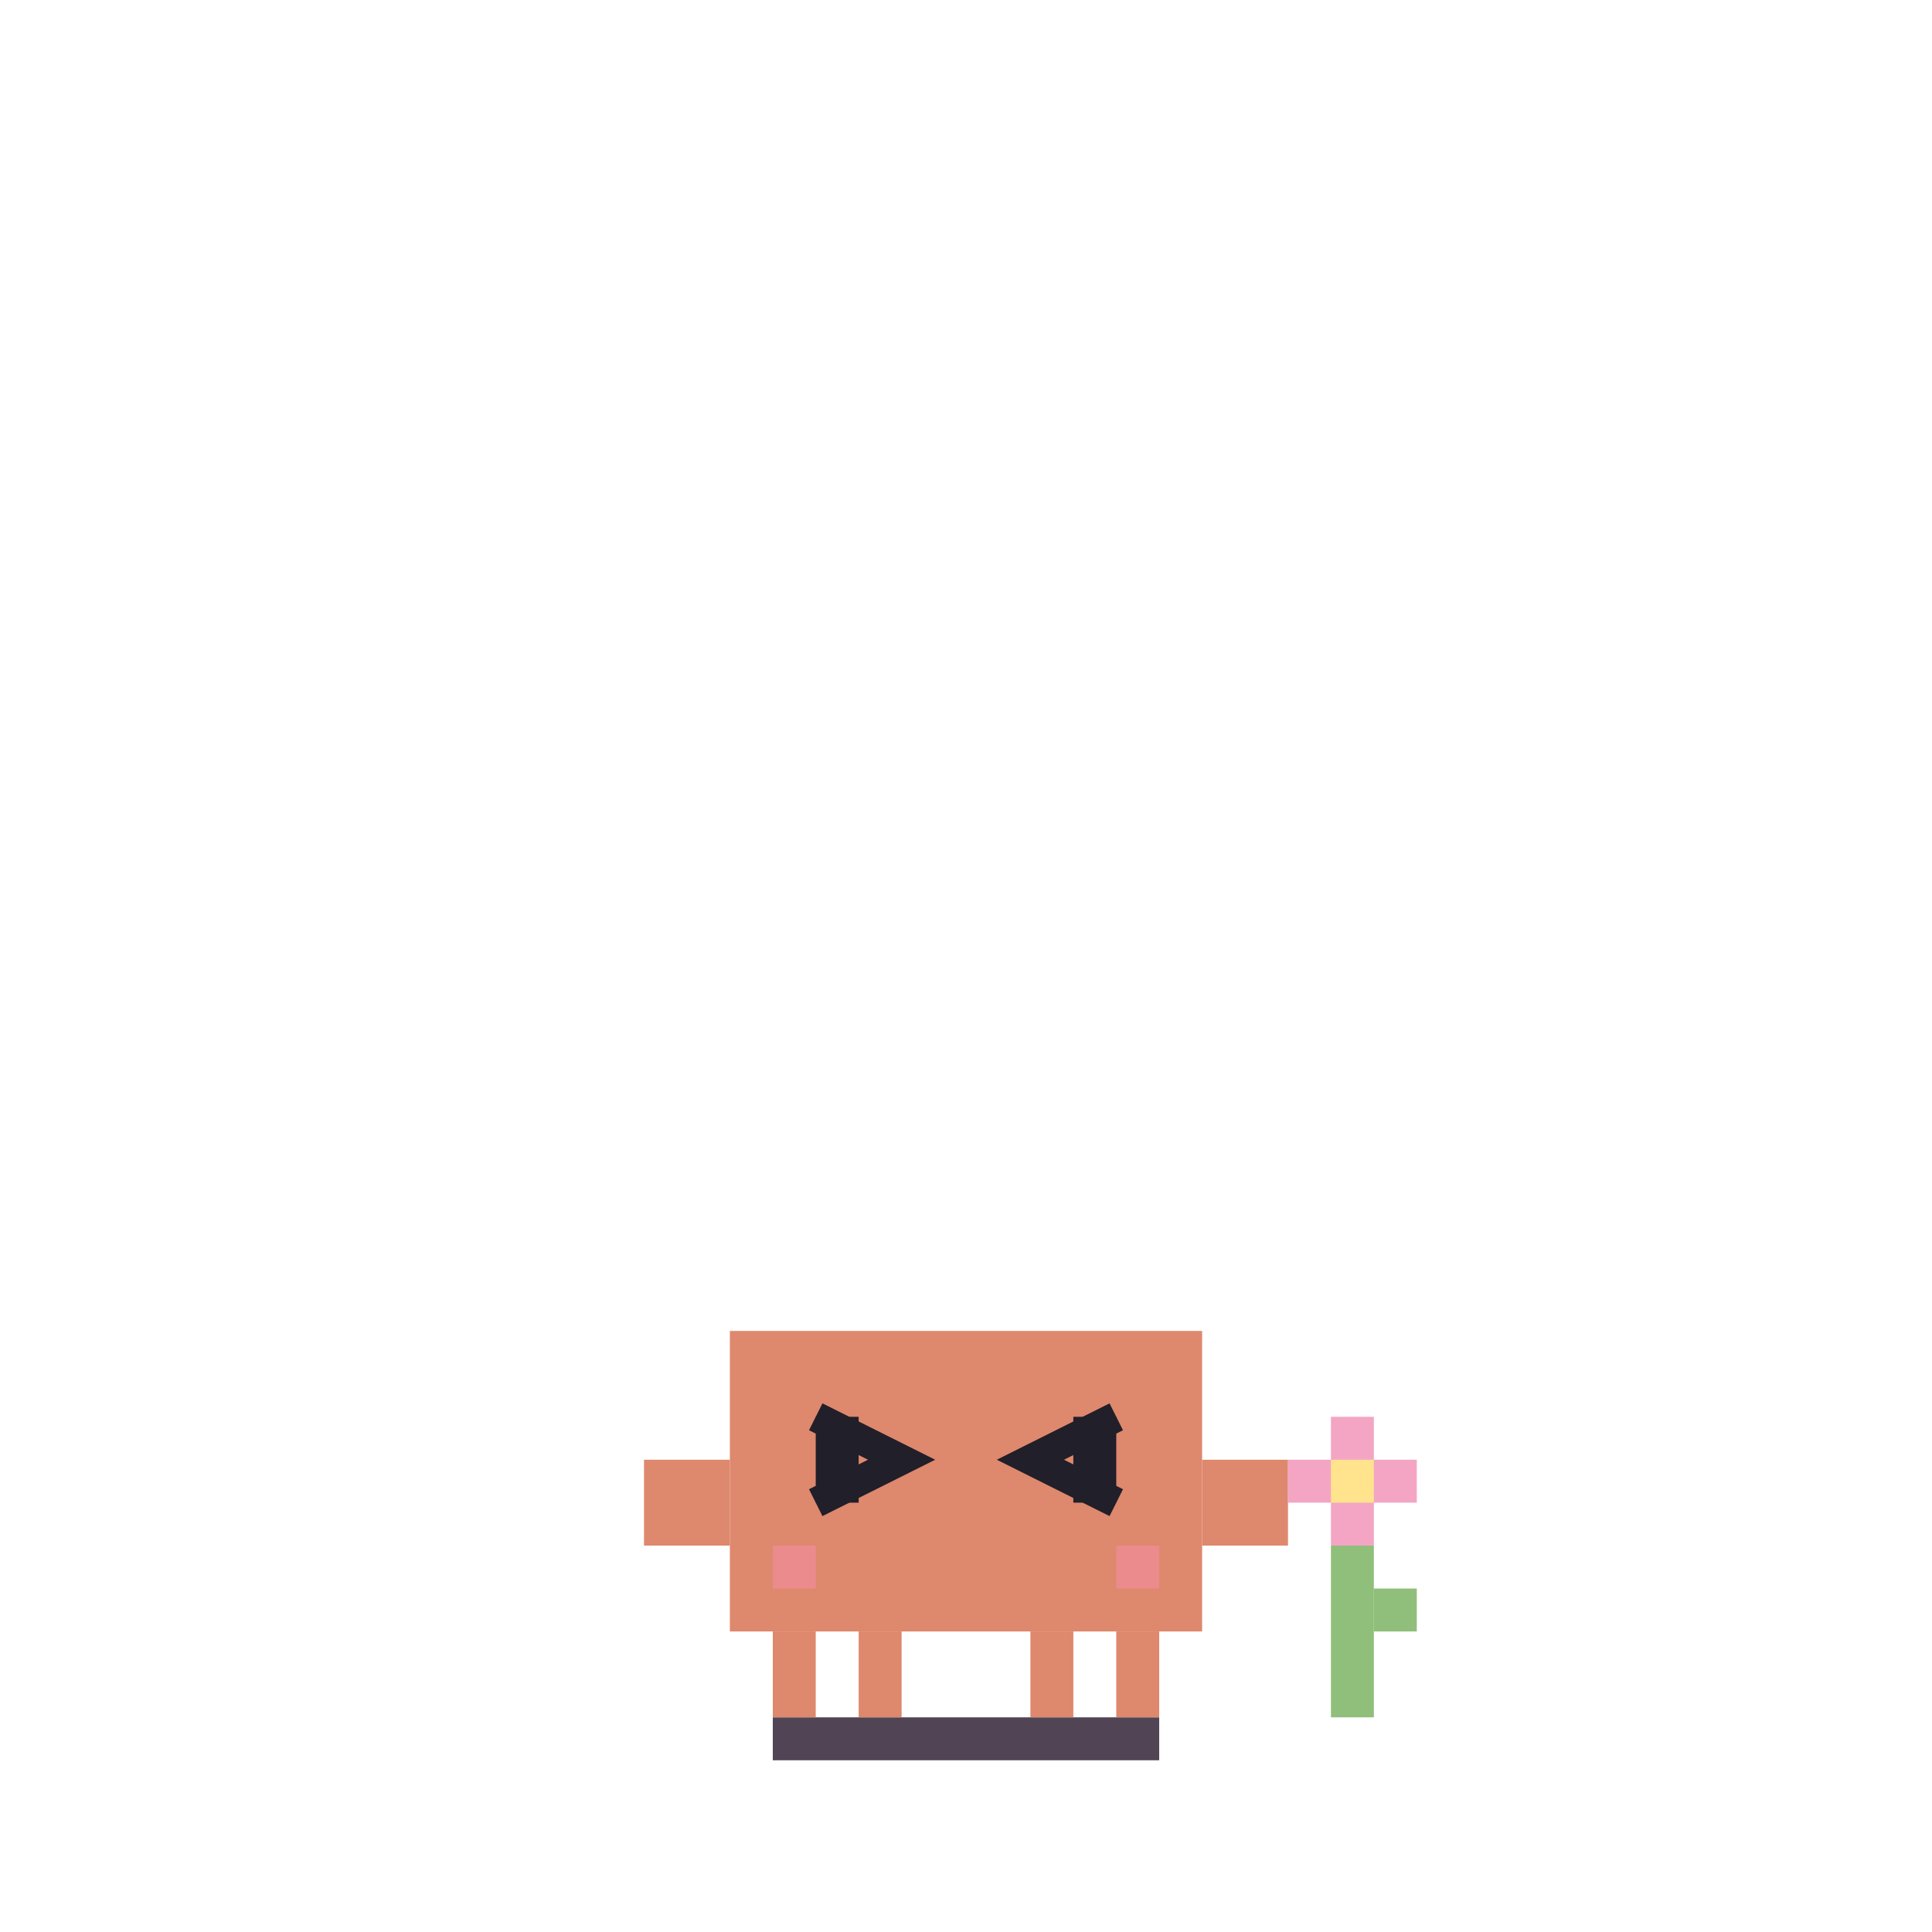
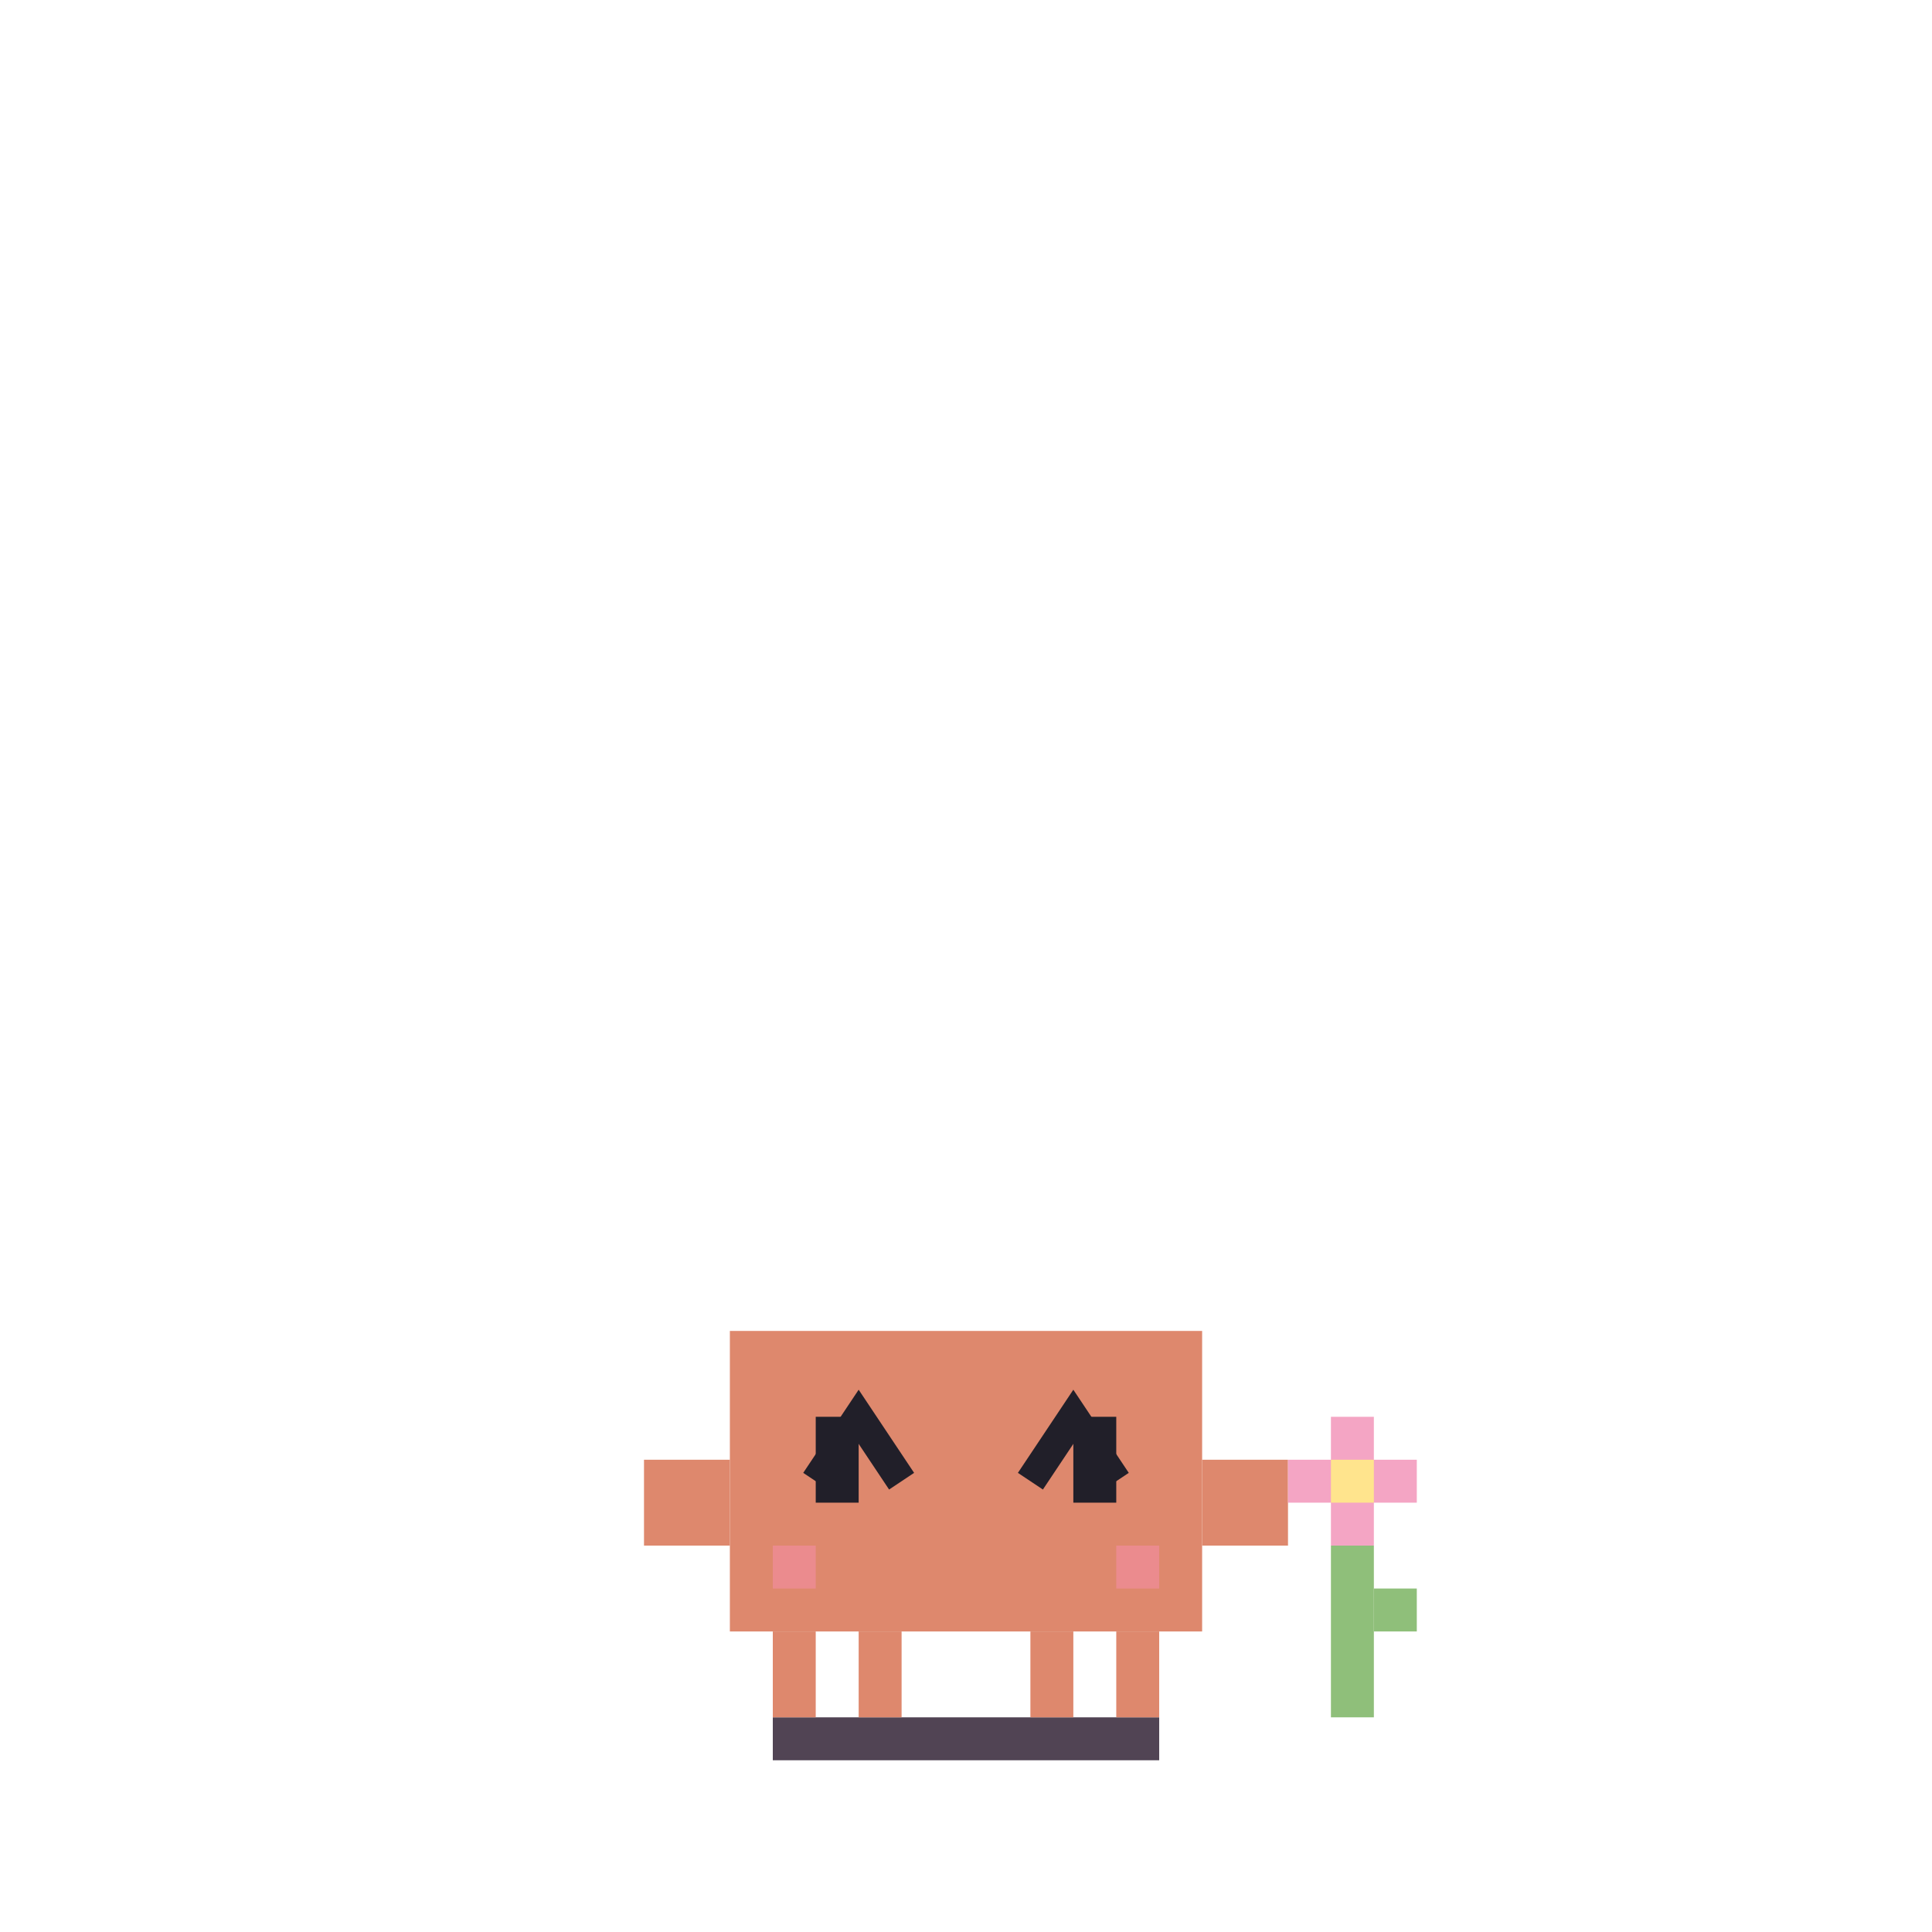
<svg xmlns="http://www.w3.org/2000/svg" viewBox="-15 -25 45 45" width="500" height="500">
-   <style>.body{transform-box:view-box;transform-origin:7.5px 15px;transform:translate(0px,0px) rotate(0deg) scale(1,1);animation:body 7s infinite cubic-bezier(.45,0,.55,1)}@keyframes body{0%{transform:translate(0px,0px) rotate(0deg) scale(1,1)}20%{transform:translate(0px,0px) rotate(0deg) scale(1,1)}32%{transform:translate(1px,-0.2px) rotate(7deg) scale(1,1)}40%{transform:translate(1.2px,0px) rotate(8deg) scale(1.03,0.97)}46%{transform:translate(1px,0px) rotate(7deg) scale(1,1)}52%{transform:translate(1.2px,0px) rotate(8deg) scale(1.03,0.97)}60%{transform:translate(0.5px,-1px) rotate(-3deg) scale(0.97,1.04);animation-timing-function:cubic-bezier(.22,1,.36,1)}74%{transform:translate(0px,-0.6px) rotate(-2deg) scale(1,1)}86%{transform:translate(0px,0px) rotate(0deg) scale(1,1)}100%{transform:translate(0px,0px) rotate(0deg) scale(1,1)}}.left{transform-box:fill-box;transform-origin:100% 50%;transform:translate(0,0) rotate(0deg) scale(1);animation:left 7s infinite ease-in-out}@keyframes left{0%,100%{transform:translate(0,0) rotate(0deg) scale(1)}}.right{transform-box:fill-box;transform-origin:0% 50%;transform:translate(0,0) rotate(0deg) scale(1);animation:right 7s infinite ease-in-out}@keyframes right{0%,100%{transform:translate(0,0) rotate(0deg) scale(1)}}.feet{transform-box:fill-box;transform-origin:50% 100%;transform:translate(0,0) rotate(0deg) scale(1);animation:feet 7s infinite ease-in-out}@keyframes feet{0%,100%{transform:translate(0,0) rotate(0deg) scale(1)}}.prop{transform-box:fill-box;transform-origin:50% 50%;animation:prop 7s infinite cubic-bezier(.45,0,.55,1)}@keyframes prop{0%,100%{opacity:1}}.flower{transform-box:fill-box;transform-origin:50% 100%;transform:translate(0px,0px) rotate(0deg) scale(1,1);animation:flower 7s infinite cubic-bezier(.45,0,.55,1)}@keyframes flower{0%{transform:translate(0px,0px) rotate(0deg) scale(0.6,0)}8%{transform:translate(0px,0px) rotate(0deg) scale(0.6,0);animation-timing-function:cubic-bezier(.34,1.56,.64,1)}20%{transform:translate(0px,0px) rotate(0deg) scale(1,1)}34%{transform:translate(0px,0px) rotate(-6deg) scale(1,1)}48%{transform:translate(0px,0px) rotate(4deg) scale(1,1)}62%{transform:translate(0px,0px) rotate(-3deg) scale(1,1)}80%{transform:translate(0px,0px) rotate(0deg) scale(1,1);animation-timing-function:cubic-bezier(.64,0,.78,0)}92%{transform:translate(0px,0px) rotate(0deg) scale(0.6,0)}100%{transform:translate(0px,0px) rotate(0deg) scale(0.6,0)}}.eyesN{transform-box:fill-box;transform-origin:50% 50%;transform:translate(0px,0px) rotate(0deg) scale(1,1);animation:eyesN 7s infinite cubic-bezier(.45,0,.55,1)}@keyframes eyesN{0%{transform:translate(0px,0px) rotate(0deg) scale(1,1);opacity:1}32%{transform:translate(0px,0px) rotate(0deg) scale(1,1);opacity:1}34%{transform:translate(0px,0px) rotate(0deg) scale(1,1);opacity:0}78%{transform:translate(0px,0px) rotate(0deg) scale(1,1);opacity:0}80%{transform:translate(0px,0px) rotate(0deg) scale(1,1);opacity:1}100%{transform:translate(0px,0px) rotate(0deg) scale(1,1);opacity:1}}.eyesH{transform-box:fill-box;transform-origin:50% 50%;transform:translate(0px,0px) rotate(0deg) scale(1,1);animation:eyesH 7s infinite cubic-bezier(.45,0,.55,1)}@keyframes eyesH{0%{transform:translate(0px,0px) rotate(0deg) scale(1,1);opacity:0}32%{transform:translate(0px,0px) rotate(0deg) scale(1,1);opacity:0}34%{transform:translate(0px,0px) rotate(0deg) scale(1,1);opacity:1}78%{transform:translate(0px,0px) rotate(0deg) scale(1,1);opacity:1}80%{transform:translate(0px,0px) rotate(0deg) scale(1,1);opacity:0}100%{transform:translate(0px,0px) rotate(0deg) scale(1,1);opacity:0}}.blush{transform-box:fill-box;transform-origin:50% 50%;transform:translate(0px,0px) rotate(0deg) scale(1,1);animation:blush 7s infinite cubic-bezier(.45,0,.55,1)}@keyframes blush{0%{transform:translate(0px,0px) rotate(0deg) scale(1,1);opacity:0.65}56%{transform:translate(0px,0px) rotate(0deg) scale(1,1);opacity:0.65}62%{transform:translate(0px,0px) rotate(0deg) scale(1,1);opacity:1}76%{transform:translate(0px,0px) rotate(0deg) scale(1,1);opacity:1}84%{transform:translate(0px,0px) rotate(0deg) scale(1,1);opacity:0.65}100%{transform:translate(0px,0px) rotate(0deg) scale(1,1);opacity:0.65}}</style>
+   <style>.body{transform-box:view-box;transform-origin:7.5px 15px;transform:translate(0px,0px) rotate(0deg) scale(1,1);animation:body 7s infinite cubic-bezier(.45,0,.55,1)}@keyframes body{0%{transform:translate(0px,0px) rotate(0deg) scale(1,1)}20%{transform:translate(0px,0px) rotate(0deg) scale(1,1)}32%{transform:translate(1px,-0.2px) rotate(7deg) scale(1,1)}40%{transform:translate(1.2px,0px) rotate(8deg) scale(1.03,0.97)}46%{transform:translate(1px,0px) rotate(7deg) scale(1,1)}52%{transform:translate(1.2px,0px) rotate(8deg) scale(1.03,0.97)}60%{transform:translate(0.5px,-1px) rotate(-3deg) scale(0.97,1.04);animation-timing-function:cubic-bezier(.22,1,.36,1)}74%{transform:translate(0px,-0.6px) rotate(-2deg) scale(1,1)}86%{transform:translate(0px,0px) rotate(0deg) scale(1,1)}100%{transform:translate(0px,0px) rotate(0deg) scale(1,1)}}.left{transform-box:fill-box;transform-origin:100% 50%;transform:translate(0,0) rotate(0deg) scale(1);animation:left 7s infinite ease-in-out}@keyframes left{0%,100%{transform:translate(0,0) rotate(0deg) scale(1)}}.right{transform-box:fill-box;transform-origin:0% 50%;transform:translate(0,0) rotate(0deg) scale(1);animation:right 7s infinite ease-in-out}@keyframes right{0%,100%{transform:translate(0,0) rotate(0deg) scale(1)}}.feet{transform-box:fill-box;transform-origin:50% 100%;transform:translate(0,0) rotate(0deg) scale(1);animation:feet 7s infinite ease-in-out}@keyframes feet{0%,100%{transform:translate(0,0) rotate(0deg) scale(1)}}.prop{transform-box:fill-box;transform-origin:50% 50%;animation:prop 7s infinite cubic-bezier(.45,0,.55,1)}@keyframes prop{0%,100%{opacity:1}}.flower{transform-box:fill-box;transform-origin:50% 100%;transform:translate(0px,0px) rotate(0deg) scale(1,1);animation:flower 7s infinite cubic-bezier(.45,0,.55,1)}@keyframes flower{0%{transform:translate(0px,0px) rotate(0deg) scale(0.6,0)}8%{transform:translate(0px,0px) rotate(0deg) scale(0.6,0);animation-timing-function:cubic-bezier(.34,1.56,.64,1)}20%{transform:translate(0px,0px) rotate(0deg) scale(1,1)}34%{transform:translate(0px,0px) rotate(-6deg) scale(1,1)}48%{transform:translate(0px,0px) rotate(4deg) scale(1,1)}62%{transform:translate(0px,0px) rotate(-3deg) scale(1,1)}80%{transform:translate(0px,0px) rotate(0deg) scale(1,1);animation-timing-function:cubic-bezier(.64,0,.78,0)}92%{transform:translate(0px,0px) rotate(0deg) scale(0.6,0)}100%{transform:translate(0px,0px) rotate(0deg) scale(0.6,0)}}.eyesN{transform-box:fill-box;transform-origin:50% 50%;transform:translate(0px,0px) rotate(0deg) scale(1,1);animation:eyesN 7s infinite cubic-bezier(.45,0,.55,1)}@keyframes eyesN{0%{transform:translate(0px,0px) rotate(0deg) scale(1,1);opacity:1}32%{transform:translate(0px,0px) rotate(0deg) scale(1,1);opacity:1}34%{transform:translate(0px,0px) rotate(0deg) scale(1,1);opacity:0}78%{transform:translate(0px,0px) rotate(0deg) scale(1,1);opacity:0}80%{transform:translate(0px,0px) rotate(0deg) scale(1,1);opacity:1}100%{transform:translate(0px,0px) rotate(0deg) scale(1,1);opacity:1}}.eyesH{transform-box:fill-box;transform-origin:50% 50%;transform:translate(0px,0px) rotate(0deg) scale(1,1);animation:eyesH 7s infinite cubic-bezier(.45,0,.55,1)}@keyframes eyesH{0%{transform:translate(0px,0px) rotate(0deg) scale(1,1);opacity:0}32%{transform:translate(0px,0px) rotate(0deg) scale(1,1);opacity:0}34%{transform:translate(0px,0px) rotate(0deg) scale(1,1);opacity:1}78%{transform:translate(0px,0px) rotate(0deg) scale(1,1);opacity:1}80%{transform:translate(0px,0px) rotate(0deg) scale(1,1);opacity:0}100%{transform:translate(0px,0px) rotate(0deg) scale(1,1);opacity:0}}.blush{transform-box:fill-box;transform-origin:50% 50%;transform:translate(0px,0px) rotate(0deg) scale(1,1);animation:blush 7s infinite cubic-bezier(.45,0,.55,1)}@keyframes blush{0%{transform:translate(0px,0px) rotate(0deg) scale(1,1);opacity:0.65}56%{transform:translate(0px,0px) rotate(0deg) scale(1,1);opacity:0.65}62%{transform:translate(0px,0px) rotate(0deg) scale(1,1);opacity:1}76%{transform:translate(0px,0px) rotate(0deg) scale(1,1);opacity:1}84%{transform:translate(0px,0px) rotate(0deg) scale(1,1);opacity:0.65}100%{transform:translate(0px,0px) rotate(0deg) scale(1,1);opacity:0.65}}.blink{transform-box:fill-box;transform-origin:50% 50%;transform:translate(0px,0px) rotate(0deg) scale(1,1);animation:blink 3.6s infinite cubic-bezier(.45,0,.55,1)}@keyframes blink{0%{transform:translate(0px,0px) rotate(0deg) scale(1,1)}44%{transform:translate(0px,0px) rotate(0deg) scale(1,1)}46%{transform:translate(0px,0px) rotate(0deg) scale(1,0.1)}49%{transform:translate(0px,0px) rotate(0deg) scale(1,1)}100%{transform:translate(0px,0px) rotate(0deg) scale(1,1)}}</style>
  <rect x="3" y="15" width="9" height="1" fill="#514454" />
  <g id="accessory-anchor" class="body">
    <g fill="#DE886D">
      <g class="feet">
        <rect x="3" y="13" width="1" height="2" />
        <rect x="5" y="13" width="1" height="2" />
        <rect x="9" y="13" width="1" height="2" />
        <rect x="11" y="13" width="1" height="2" />
      </g>
      <rect x="2" y="6" width="11" height="7" />
      <g class="left">
        <rect x="0" y="9" width="2" height="2" />
      </g>
      <g class="right">
        <rect x="13" y="9" width="2" height="2" />
      </g>
    </g>
    <g class="eyesN">
-       <rect x="4" y="8" width="1" height="2" fill="#211F29" />
-       <rect x="10" y="8" width="1" height="2" fill="#211F29" />
+       <g class="blink">
+         <rect x="4" y="8" width="1" height="2" fill="#211F29" />
+         <rect x="10" y="8" width="1" height="2" fill="#211F29" />
+       </g>
    </g>
    <g class="eyesH">
-       <path d="M4 8l2 1l-2 1M11 8l-2 1l2 1" fill="none" stroke="#211F29" stroke-width="0.7" />
+       <path d="M4 9.5l1-1.5l1 1.5M9 9.5l1-1.5l1 1.5" fill="none" stroke="#211F29" stroke-width="0.7" />
    </g>
    <g class="blush" opacity=".65">
      <rect x="3" y="11" width="1" height="1" fill="#F28E9F" />
      <rect x="11" y="11" width="1" height="1" fill="#F28E9F" />
    </g>
  </g>
  <g class="flower">
    <rect x="16" y="11" width="1" height="4" fill="#8FBF7A" />
    <rect x="17" y="12" width="1" height="1" fill="#8FBF7A" />
    <rect x="15" y="9" width="3" height="1" fill="#F4A5C4" />
    <rect x="16" y="8" width="1" height="3" fill="#F4A5C4" />
    <rect x="16" y="9" width="1" height="1" fill="#FFE48D" />
  </g>
</svg>
